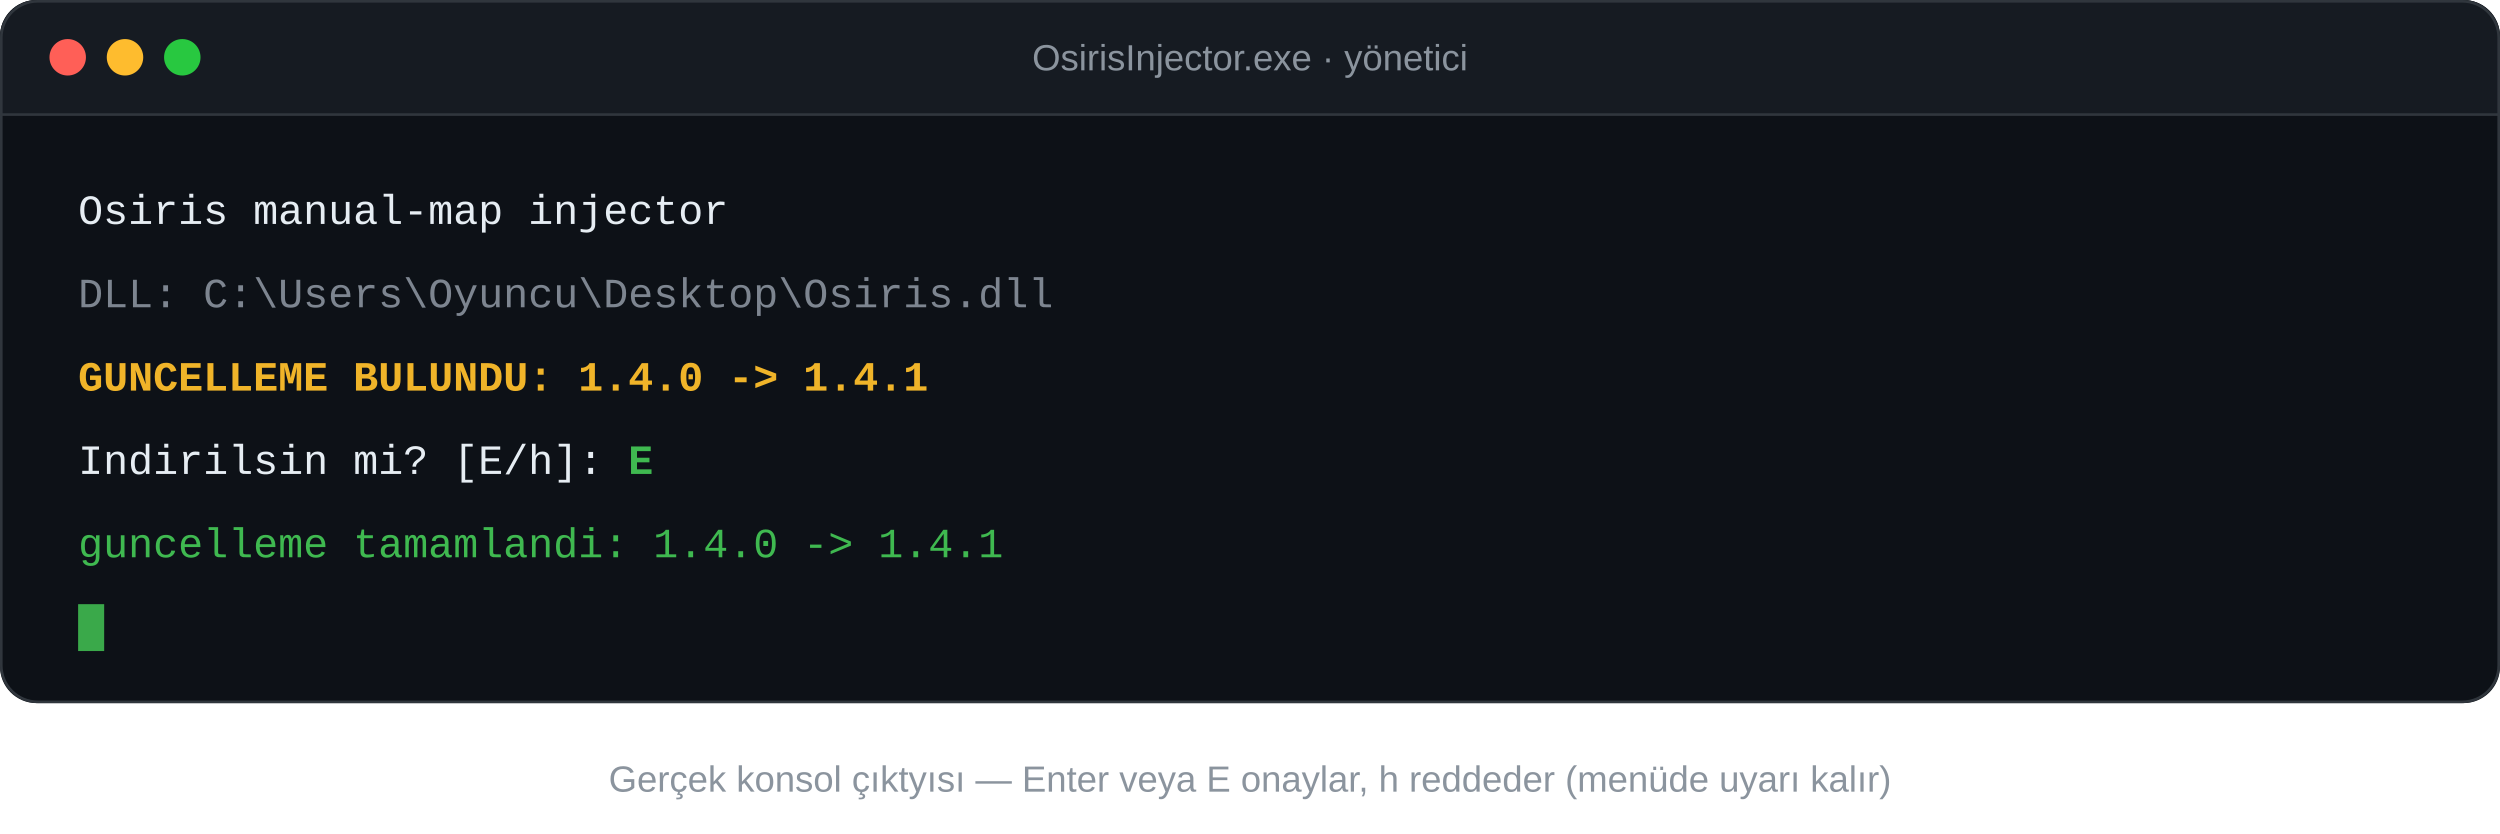
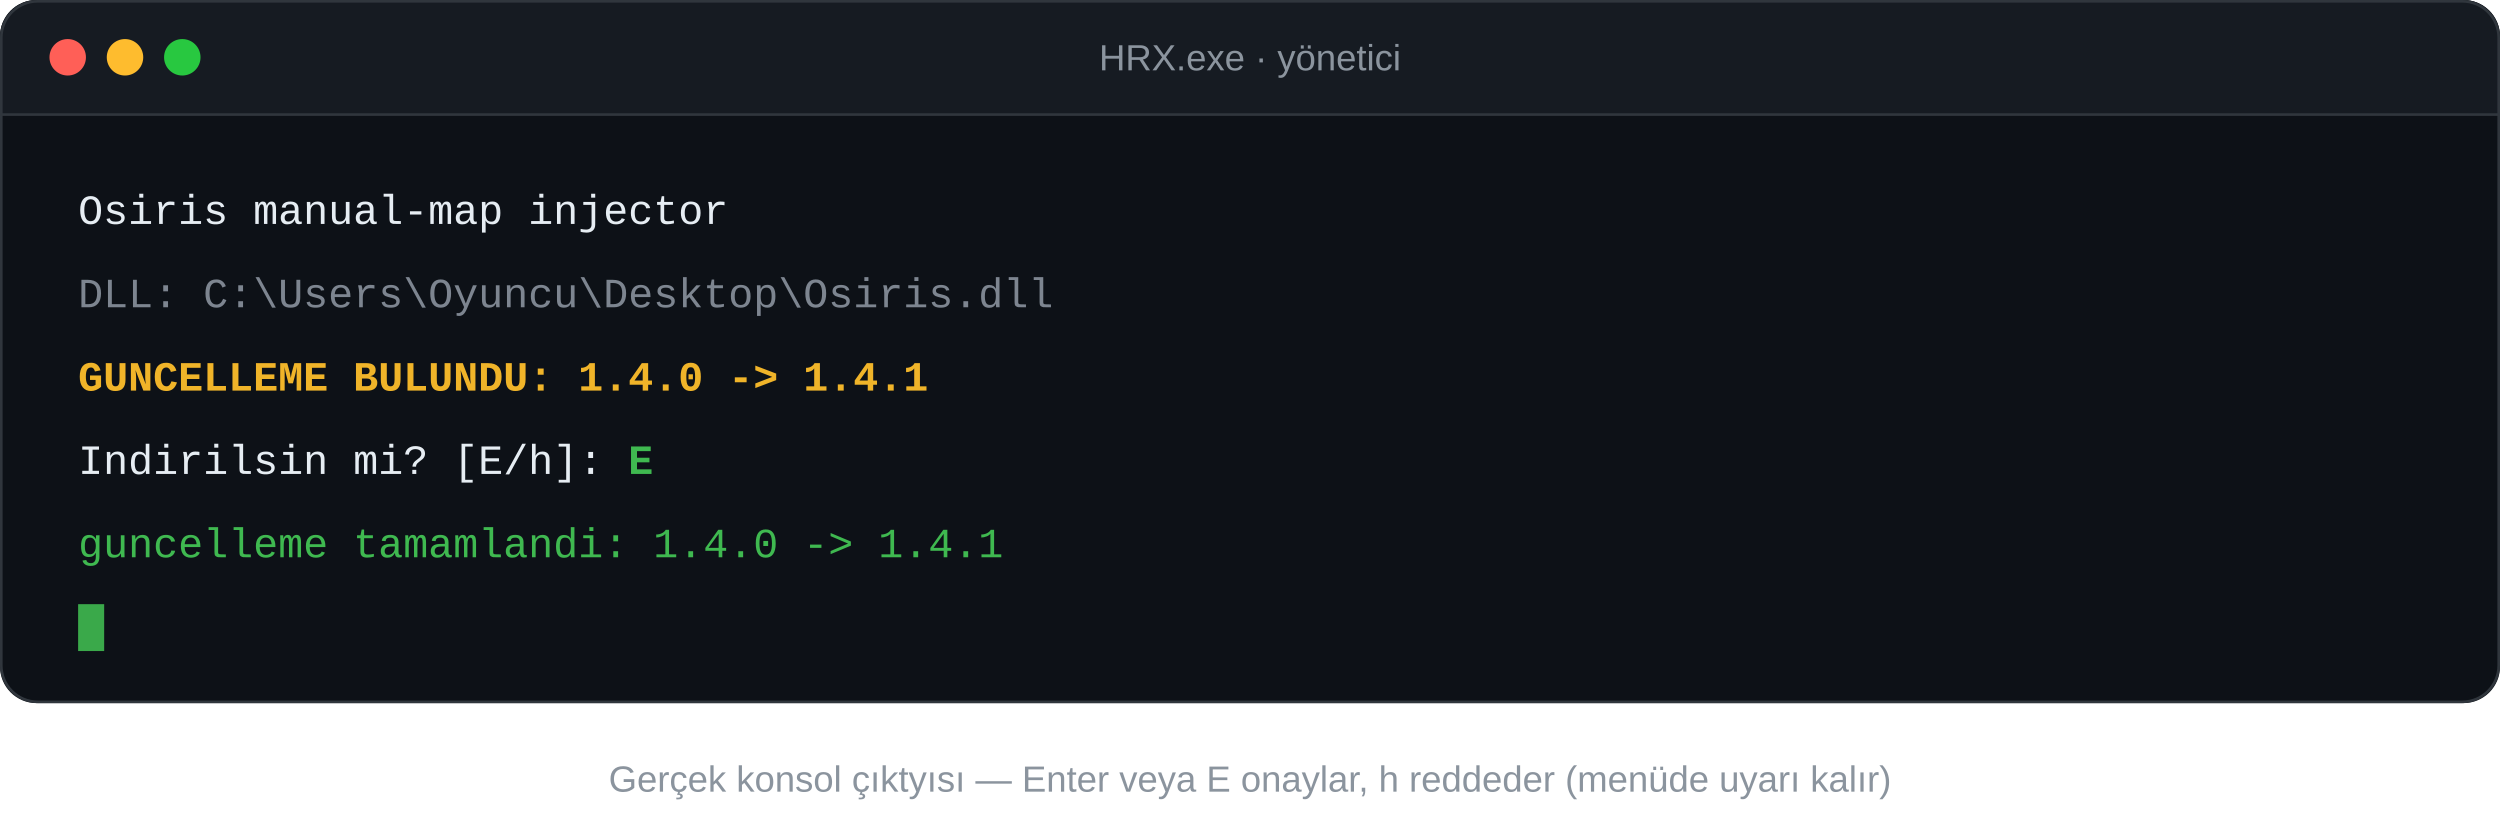
<svg xmlns="http://www.w3.org/2000/svg" viewBox="0 0 960 320" role="img" aria-label="Injector konsol ciktisi ornegi">
  <defs>
    <clipPath id="win">
      <rect width="960" height="270" rx="14" />
    </clipPath>
  </defs>
  <g clip-path="url(#win)">
    <rect width="960" height="270" fill="#0d1117" />
    <rect width="960" height="44" fill="#161b22" />
    <line x1="0" y1="44" x2="960" y2="44" stroke="#30363d" />
    <circle cx="26" cy="22" r="7" fill="#ff5f57" />
    <circle cx="48" cy="22" r="7" fill="#febc2e" />
    <circle cx="70" cy="22" r="7" fill="#28c840" />
-     <text x="480" y="27" font-family="Segoe UI, Arial, sans-serif" font-size="14" fill="#8b949e" text-anchor="middle">OsirisInjector.exe · yönetici</text>
+     <text x="480" y="27" font-family="Segoe UI, Arial, sans-serif" font-size="14" fill="#8b949e" text-anchor="middle">HRX.exe · yönetici</text>
    <g font-family="Cascadia Mono, Consolas, Courier New, monospace" font-size="16">
      <text x="30" y="86" fill="#e6edf3">Osiris manual-map injector</text>
      <text x="30" y="118" fill="#7d8590">DLL: C:\Users\Oyuncu\Desktop\Osiris.dll</text>
      <text x="30" y="150" fill="#f0b429" font-weight="bold">GUNCELLEME BULUNDU: 1.4.0 -&gt; 1.4.1</text>
      <text x="30" y="182" fill="#e6edf3">Indirilsin mi? [E/h]: <tspan fill="#3fb950" font-weight="bold">E</tspan>
      </text>
      <text x="30" y="214" fill="#3fb950">guncelleme tamamlandi: 1.4.0 -&gt; 1.4.1</text>
    </g>
    <rect x="30" y="232" width="10" height="18" fill="#3fb950" opacity="0.9" />
  </g>
  <rect x="0.5" y="0.5" width="959" height="269" rx="14" fill="none" stroke="#30363d" />
  <text x="480" y="304" font-family="Segoe UI, Arial, sans-serif" font-size="14" fill="#8b949e" text-anchor="middle">Gerçek konsol çıktyısı — Enter veya E onaylar, h reddeder (menüde uyarı kalır)</text>
</svg>
